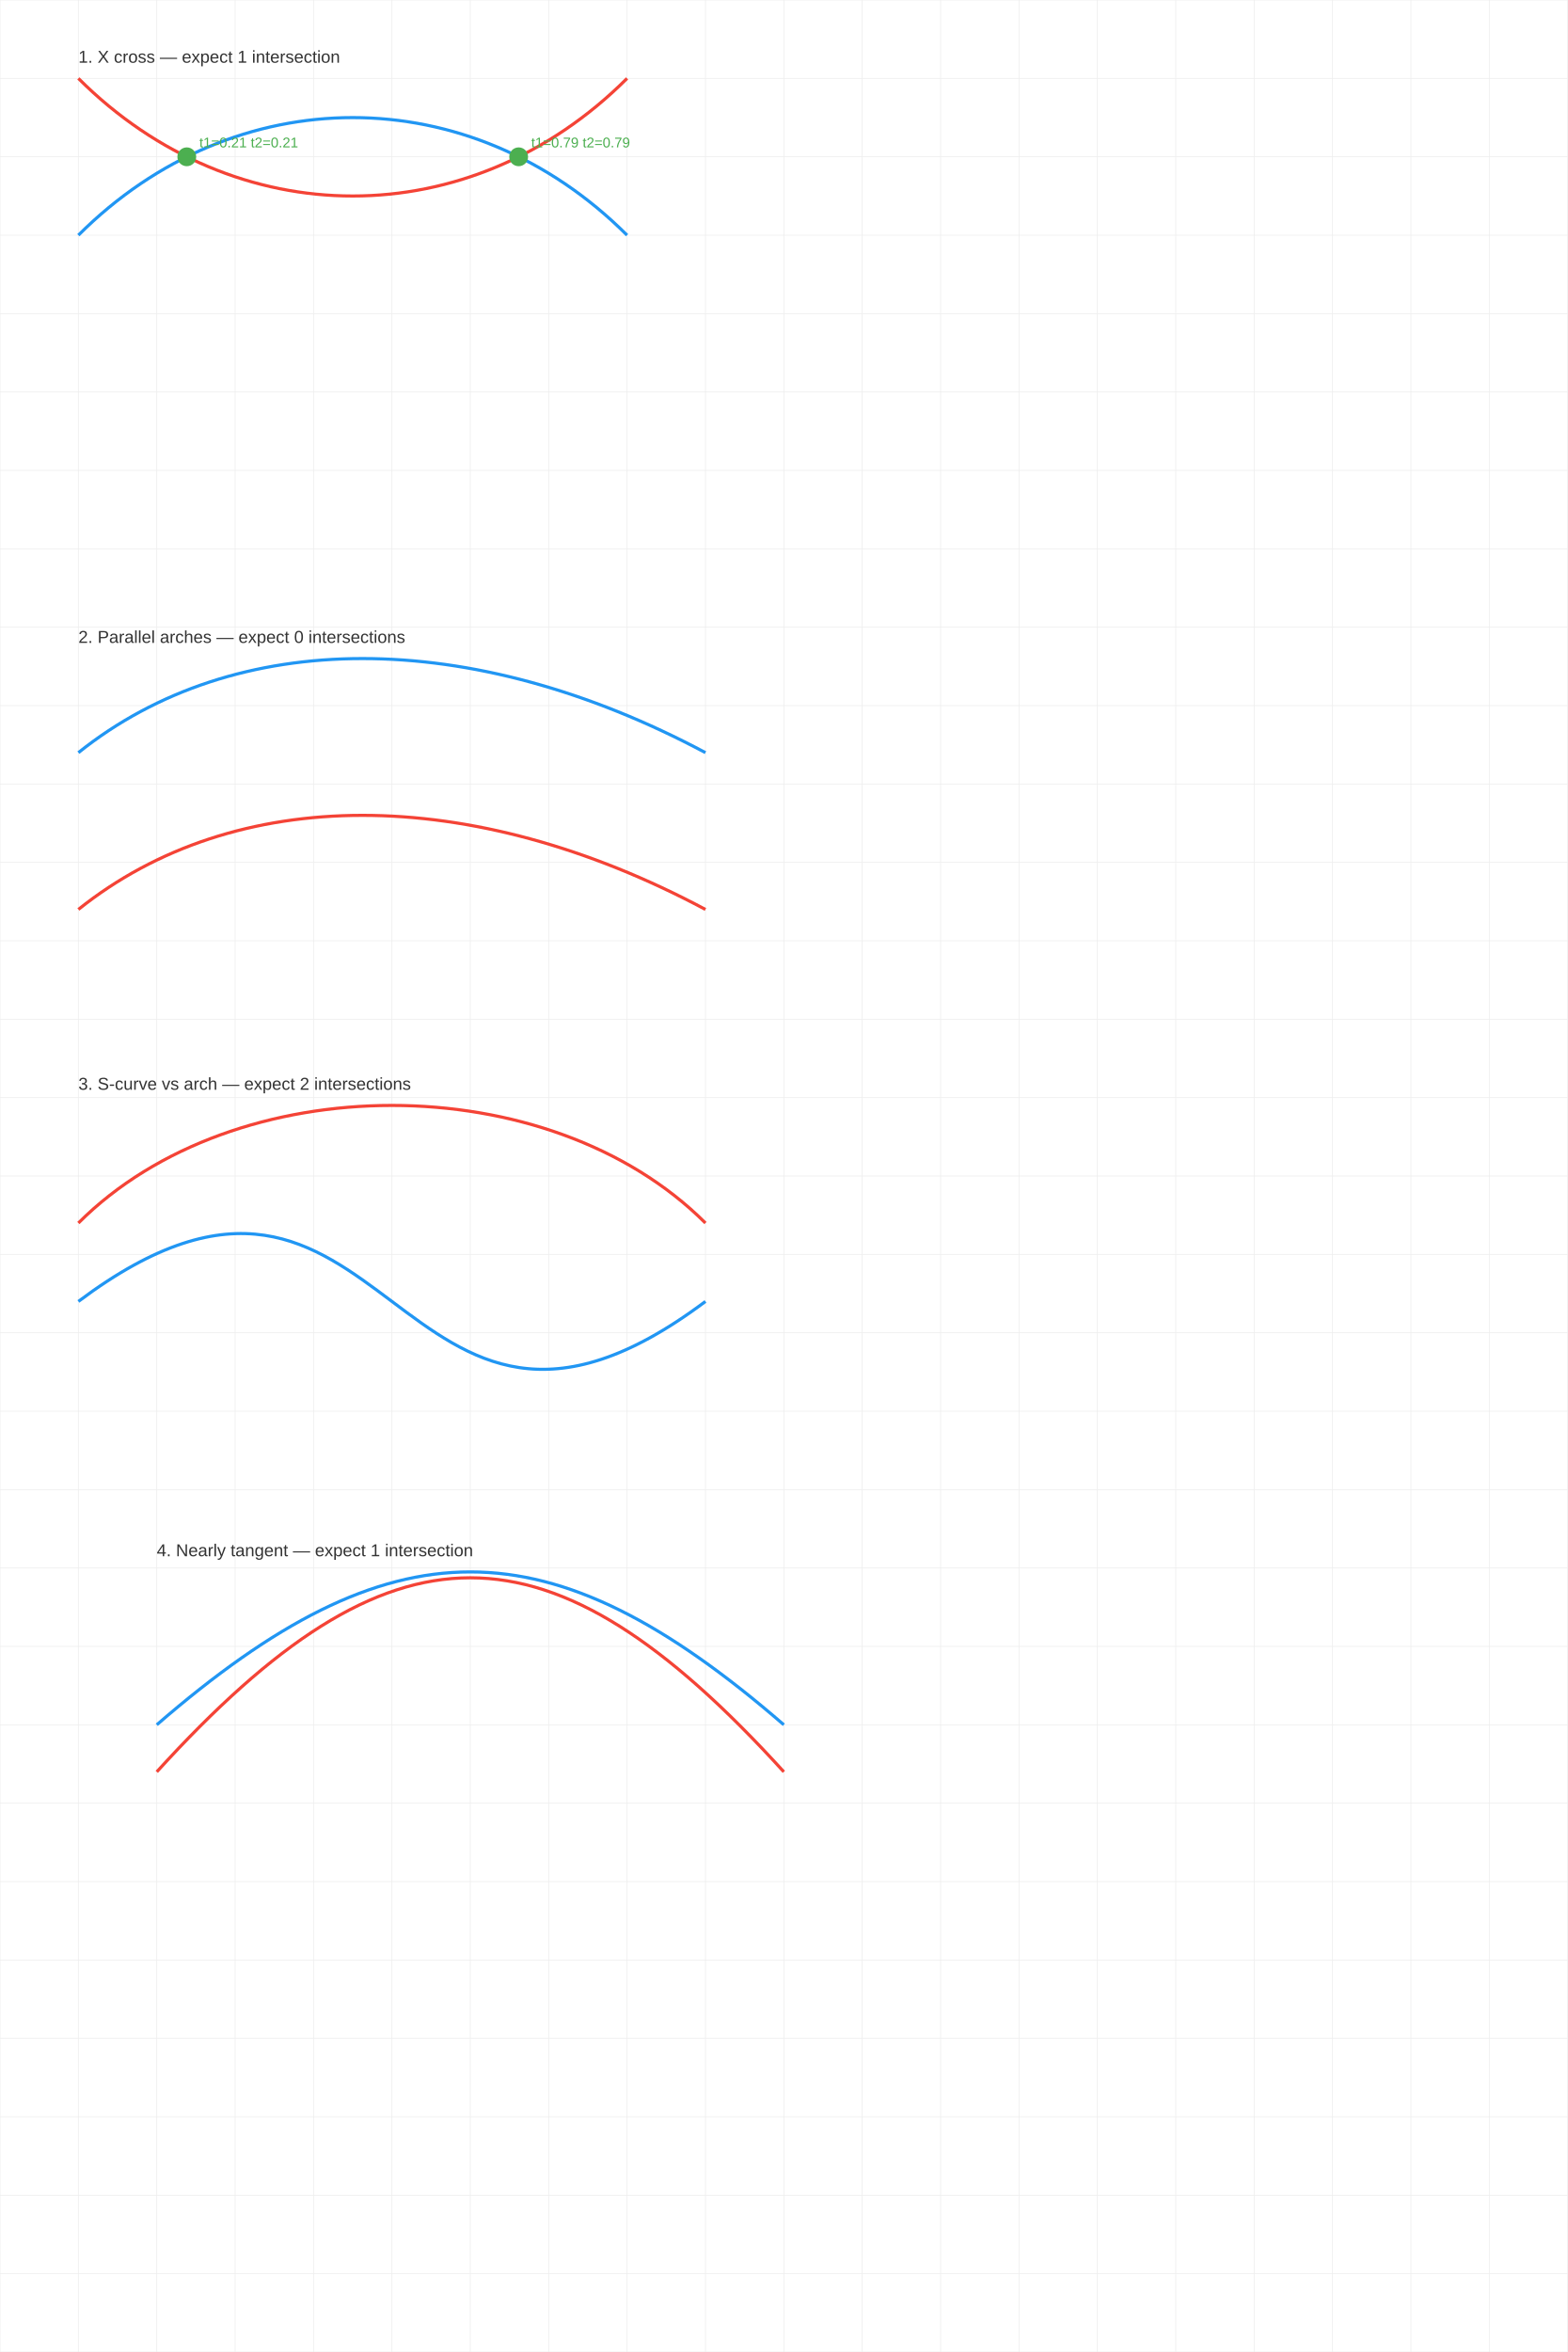
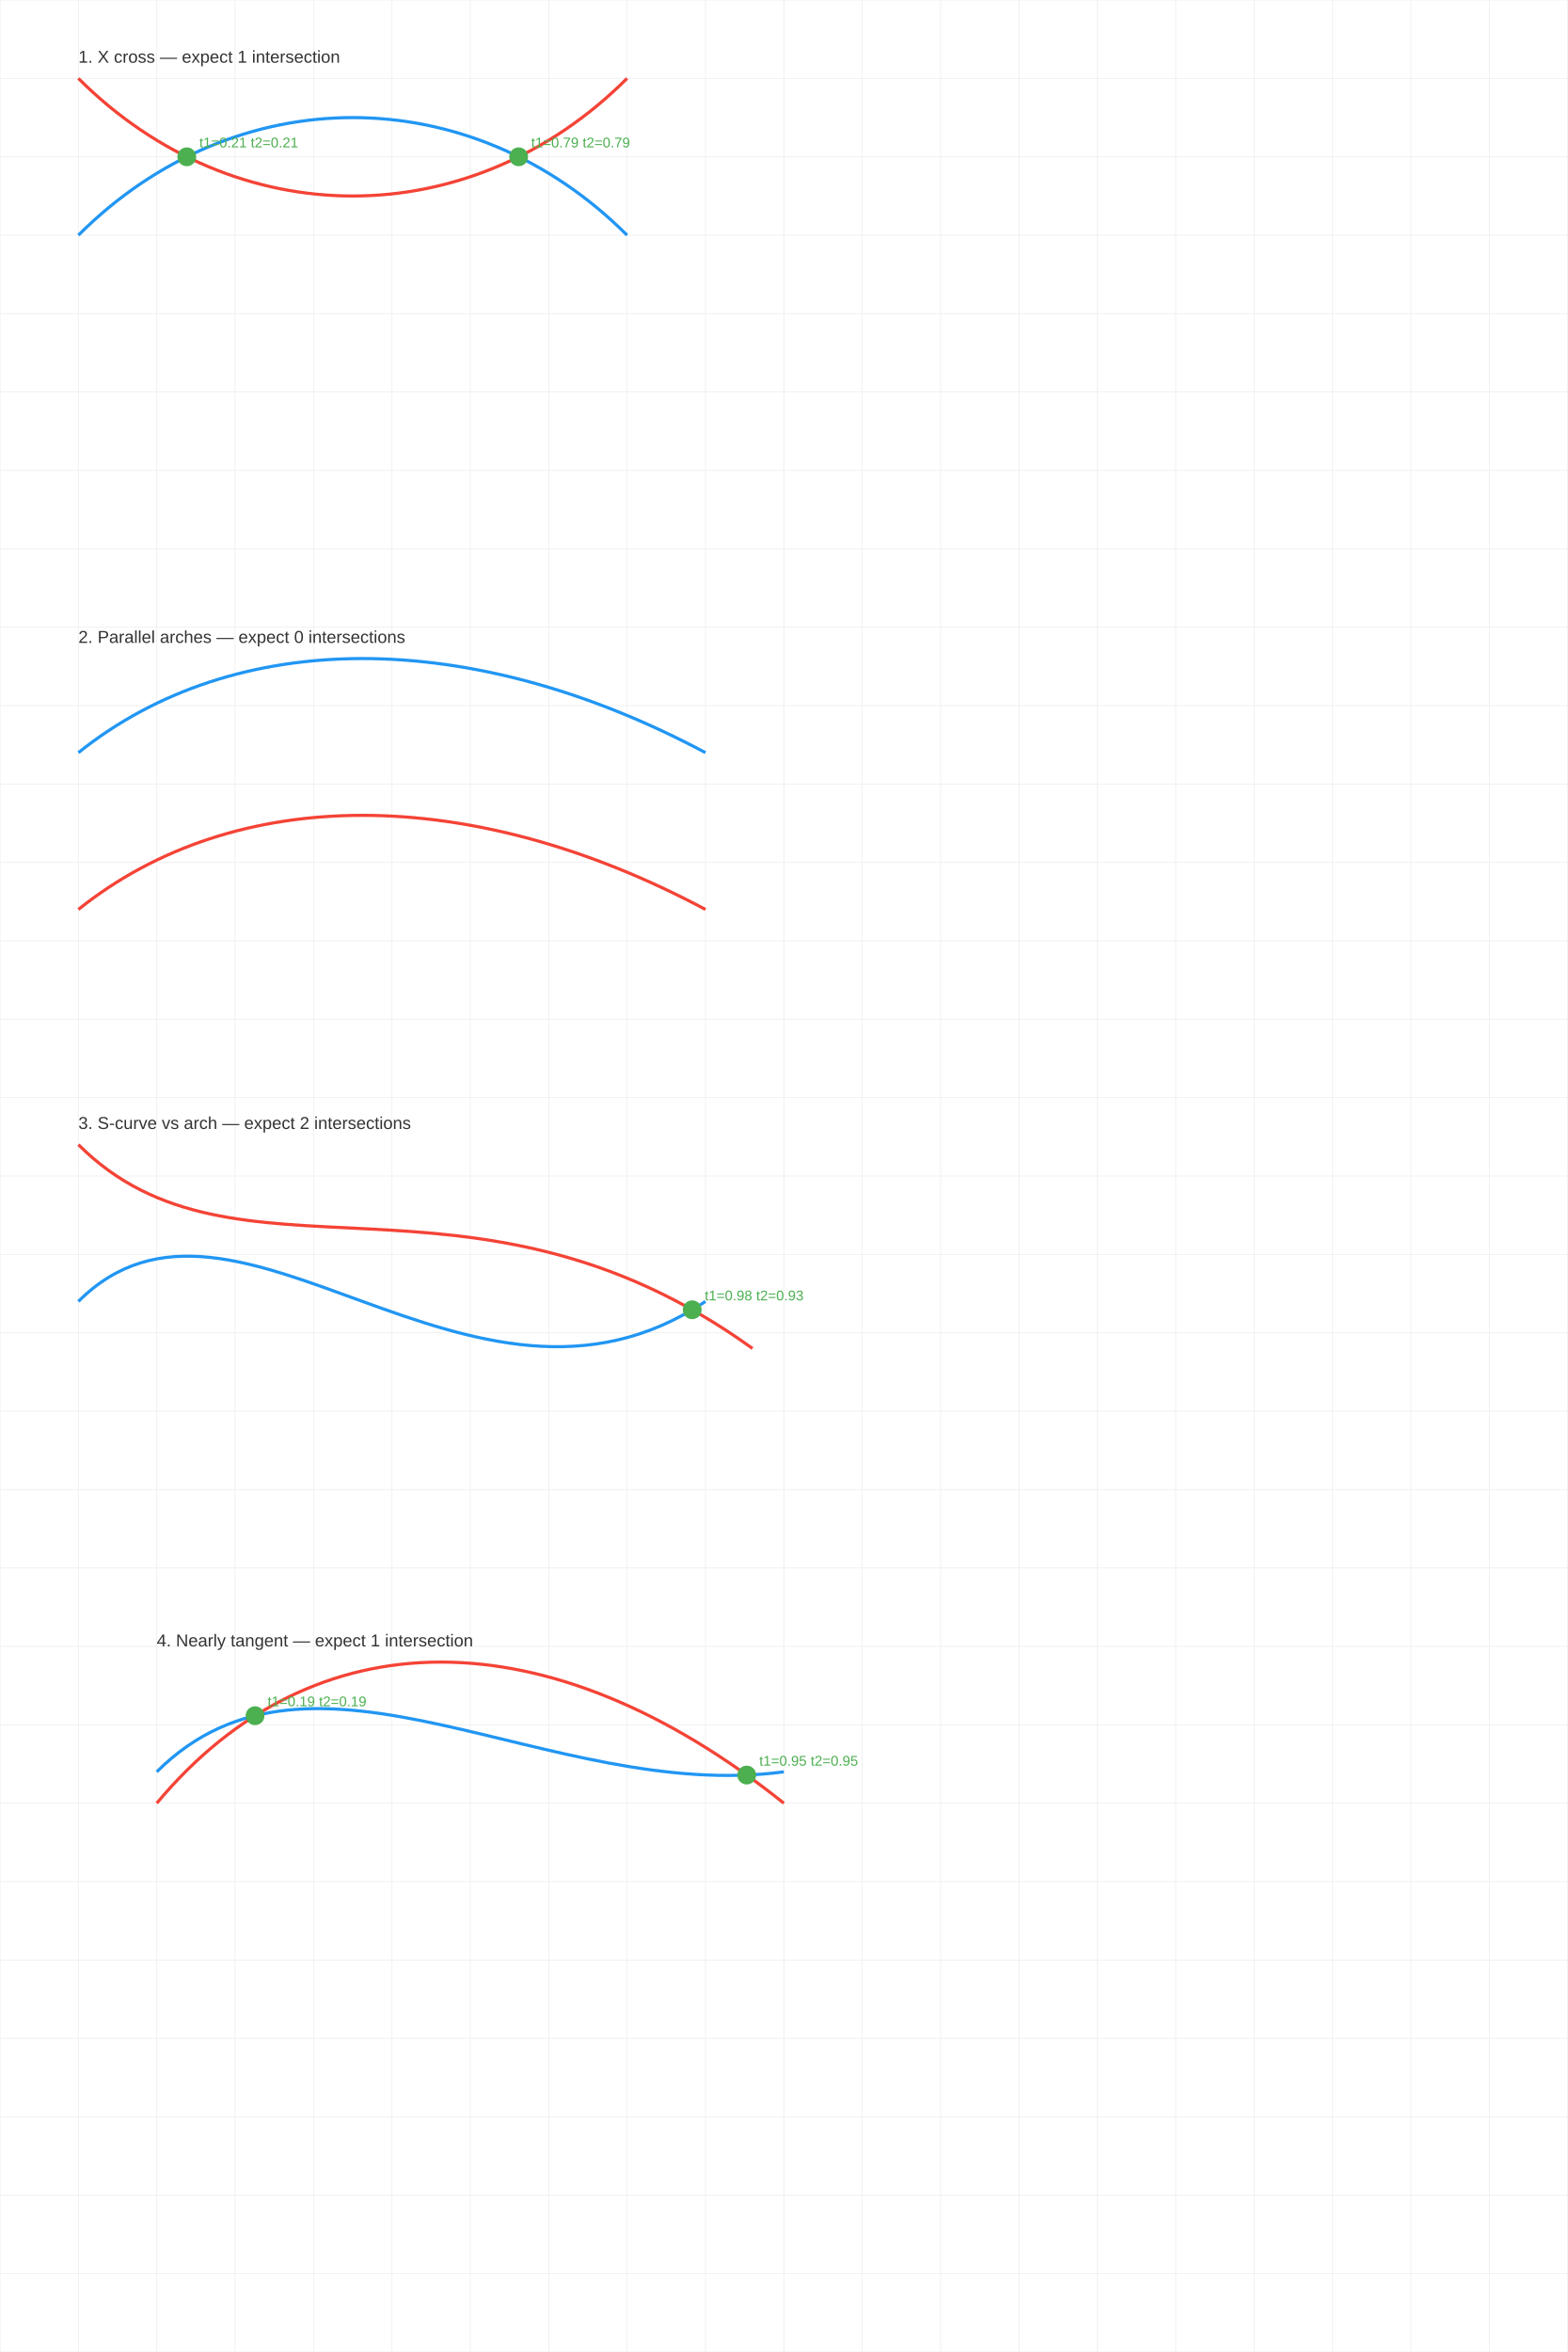
<svg xmlns="http://www.w3.org/2000/svg" viewBox="0 0 1000 1500">
  <rect width="100%" height="100%" fill="white" />
  <line x1="0" y1="0" x2="0" y2="1500" stroke="#eee" stroke-width="0.5" />
  <line x1="50" y1="0" x2="50" y2="1500" stroke="#eee" stroke-width="0.5" />
  <line x1="100" y1="0" x2="100" y2="1500" stroke="#eee" stroke-width="0.5" />
  <line x1="150" y1="0" x2="150" y2="1500" stroke="#eee" stroke-width="0.5" />
  <line x1="200" y1="0" x2="200" y2="1500" stroke="#eee" stroke-width="0.5" />
  <line x1="250" y1="0" x2="250" y2="1500" stroke="#eee" stroke-width="0.5" />
  <line x1="300" y1="0" x2="300" y2="1500" stroke="#eee" stroke-width="0.5" />
  <line x1="350" y1="0" x2="350" y2="1500" stroke="#eee" stroke-width="0.5" />
  <line x1="400" y1="0" x2="400" y2="1500" stroke="#eee" stroke-width="0.5" />
  <line x1="450" y1="0" x2="450" y2="1500" stroke="#eee" stroke-width="0.5" />
  <line x1="500" y1="0" x2="500" y2="1500" stroke="#eee" stroke-width="0.5" />
  <line x1="550" y1="0" x2="550" y2="1500" stroke="#eee" stroke-width="0.5" />
  <line x1="600" y1="0" x2="600" y2="1500" stroke="#eee" stroke-width="0.5" />
  <line x1="650" y1="0" x2="650" y2="1500" stroke="#eee" stroke-width="0.5" />
  <line x1="700" y1="0" x2="700" y2="1500" stroke="#eee" stroke-width="0.5" />
  <line x1="750" y1="0" x2="750" y2="1500" stroke="#eee" stroke-width="0.5" />
  <line x1="800" y1="0" x2="800" y2="1500" stroke="#eee" stroke-width="0.5" />
  <line x1="850" y1="0" x2="850" y2="1500" stroke="#eee" stroke-width="0.5" />
  <line x1="900" y1="0" x2="900" y2="1500" stroke="#eee" stroke-width="0.5" />
  <line x1="950" y1="0" x2="950" y2="1500" stroke="#eee" stroke-width="0.5" />
  <line x1="1000" y1="0" x2="1000" y2="1500" stroke="#eee" stroke-width="0.5" />
  <line x1="0" y1="0" x2="1000" y2="0" stroke="#eee" stroke-width="0.5" />
  <line x1="0" y1="50" x2="1000" y2="50" stroke="#eee" stroke-width="0.5" />
  <line x1="0" y1="100" x2="1000" y2="100" stroke="#eee" stroke-width="0.5" />
  <line x1="0" y1="150" x2="1000" y2="150" stroke="#eee" stroke-width="0.5" />
  <line x1="0" y1="200" x2="1000" y2="200" stroke="#eee" stroke-width="0.5" />
  <line x1="0" y1="250" x2="1000" y2="250" stroke="#eee" stroke-width="0.5" />
  <line x1="0" y1="300" x2="1000" y2="300" stroke="#eee" stroke-width="0.5" />
  <line x1="0" y1="350" x2="1000" y2="350" stroke="#eee" stroke-width="0.5" />
  <line x1="0" y1="400" x2="1000" y2="400" stroke="#eee" stroke-width="0.5" />
  <line x1="0" y1="450" x2="1000" y2="450" stroke="#eee" stroke-width="0.5" />
  <line x1="0" y1="500" x2="1000" y2="500" stroke="#eee" stroke-width="0.5" />
  <line x1="0" y1="550" x2="1000" y2="550" stroke="#eee" stroke-width="0.5" />
  <line x1="0" y1="600" x2="1000" y2="600" stroke="#eee" stroke-width="0.5" />
  <line x1="0" y1="650" x2="1000" y2="650" stroke="#eee" stroke-width="0.5" />
  <line x1="0" y1="700" x2="1000" y2="700" stroke="#eee" stroke-width="0.5" />
  <line x1="0" y1="750" x2="1000" y2="750" stroke="#eee" stroke-width="0.5" />
  <line x1="0" y1="800" x2="1000" y2="800" stroke="#eee" stroke-width="0.5" />
  <line x1="0" y1="850" x2="1000" y2="850" stroke="#eee" stroke-width="0.5" />
  <line x1="0" y1="900" x2="1000" y2="900" stroke="#eee" stroke-width="0.5" />
  <line x1="0" y1="950" x2="1000" y2="950" stroke="#eee" stroke-width="0.5" />
  <line x1="0" y1="1000" x2="1000" y2="1000" stroke="#eee" stroke-width="0.5" />
  <line x1="0" y1="1050" x2="1000" y2="1050" stroke="#eee" stroke-width="0.5" />
  <line x1="0" y1="1100" x2="1000" y2="1100" stroke="#eee" stroke-width="0.5" />
  <line x1="0" y1="1150" x2="1000" y2="1150" stroke="#eee" stroke-width="0.5" />
  <line x1="0" y1="1200" x2="1000" y2="1200" stroke="#eee" stroke-width="0.5" />
  <line x1="0" y1="1250" x2="1000" y2="1250" stroke="#eee" stroke-width="0.5" />
  <line x1="0" y1="1300" x2="1000" y2="1300" stroke="#eee" stroke-width="0.5" />
  <line x1="0" y1="1350" x2="1000" y2="1350" stroke="#eee" stroke-width="0.5" />
  <line x1="0" y1="1400" x2="1000" y2="1400" stroke="#eee" stroke-width="0.5" />
  <line x1="0" y1="1450" x2="1000" y2="1450" stroke="#eee" stroke-width="0.5" />
  <line x1="0" y1="1500" x2="1000" y2="1500" stroke="#eee" stroke-width="0.5" />
  <path d="M50 150 C 150 50 300 50 400 150" stroke="#2196F3" stroke-width="2" fill="none" />
  <path d="M50 50 C 150 150 300 150 400 50" stroke="#F44336" stroke-width="2" fill="none" />
  <circle cx="119.152" cy="100" r="6" fill="#4CAF50" />
  <text x="127.152" y="94" fill="#4CAF50" font-size="9" font-family="Arial,sans-serif" text-anchor="start">t1=0.21 t2=0.21</text>
  <circle cx="330.848" cy="100" r="6" fill="#4CAF50" />
  <text x="338.848" y="94" fill="#4CAF50" font-size="9" font-family="Arial,sans-serif" text-anchor="start">t1=0.79 t2=0.79</text>
  <text x="50" y="40" fill="#333" font-size="11" font-family="Arial,sans-serif" text-anchor="start">1. X cross — expect 1 intersection</text>
  <path d="M50 480 C 150 400 300 400 450 480" stroke="#2196F3" stroke-width="2" fill="none" />
  <path d="M50 580 C 150 500 300 500 450 580" stroke="#F44336" stroke-width="2" fill="none" />
  <text x="50" y="410" fill="#333" font-size="11" font-family="Arial,sans-serif" text-anchor="start">2. Parallel arches — expect 0 intersections</text>
-   <path d="M50 830 C 250 680 250 980 450 830" stroke="#2196F3" stroke-width="2" fill="none" />
-   <path d="M50 780 C 150 680 350 680 450 780" stroke="#F44336" stroke-width="2" fill="none" />
-   <text x="50" y="695" fill="#333" font-size="11" font-family="Arial,sans-serif" text-anchor="start">3. S-curve vs arch — expect 2 intersections</text>
-   <path d="M100 1100 C 250 970 350 970 500 1100" stroke="#2196F3" stroke-width="2" fill="none" />
-   <path d="M100 1130 C 250 965 350 965 500 1130" stroke="#F44336" stroke-width="2" fill="none" />
-   <text x="100" y="992.5" fill="#333" font-size="11" font-family="Arial,sans-serif" text-anchor="start">4. Nearly tangent — expect 1 intersection</text>
+   <path d="M50 830 C 150 730 300 930 450 830" stroke="#2196F3" stroke-width="2" fill="none" />
+   <path d="M50 730 C 150 830 300 730 480 860" stroke="#F44336" stroke-width="2" fill="none" />
+   <circle cx="441.557" cy="835.316" r="6" fill="#4CAF50" />
+   <text x="449.557" y="829.316" fill="#4CAF50" font-size="9" font-family="Arial,sans-serif" text-anchor="start">t1=0.98 t2=0.93</text>
+   <text x="50" y="720" fill="#333" font-size="11" font-family="Arial,sans-serif" text-anchor="start">3. S-curve vs arch — expect 2 intersections</text>
+   <path d="M100 1130 C 200 1030 350 1150 500 1130" stroke="#2196F3" stroke-width="2" fill="none" />
+   <path d="M100 1150 C 200 1030 350 1030 500 1150" stroke="#F44336" stroke-width="2" fill="none" />
+   <circle cx="162.695" cy="1094.2" r="6" fill="#4CAF50" />
+   <text x="170.695" y="1088.2" fill="#4CAF50" font-size="9" font-family="Arial,sans-serif" text-anchor="start">t1=0.19 t2=0.19</text>
+   <circle cx="476.319" cy="1132.05" r="6" fill="#4CAF50" />
+   <text x="484.319" y="1126.05" fill="#4CAF50" font-size="9" font-family="Arial,sans-serif" text-anchor="start">t1=0.95 t2=0.95</text>
+   <text x="100" y="1050" fill="#333" font-size="11" font-family="Arial,sans-serif" text-anchor="start">4. Nearly tangent — expect 1 intersection</text>
</svg>
